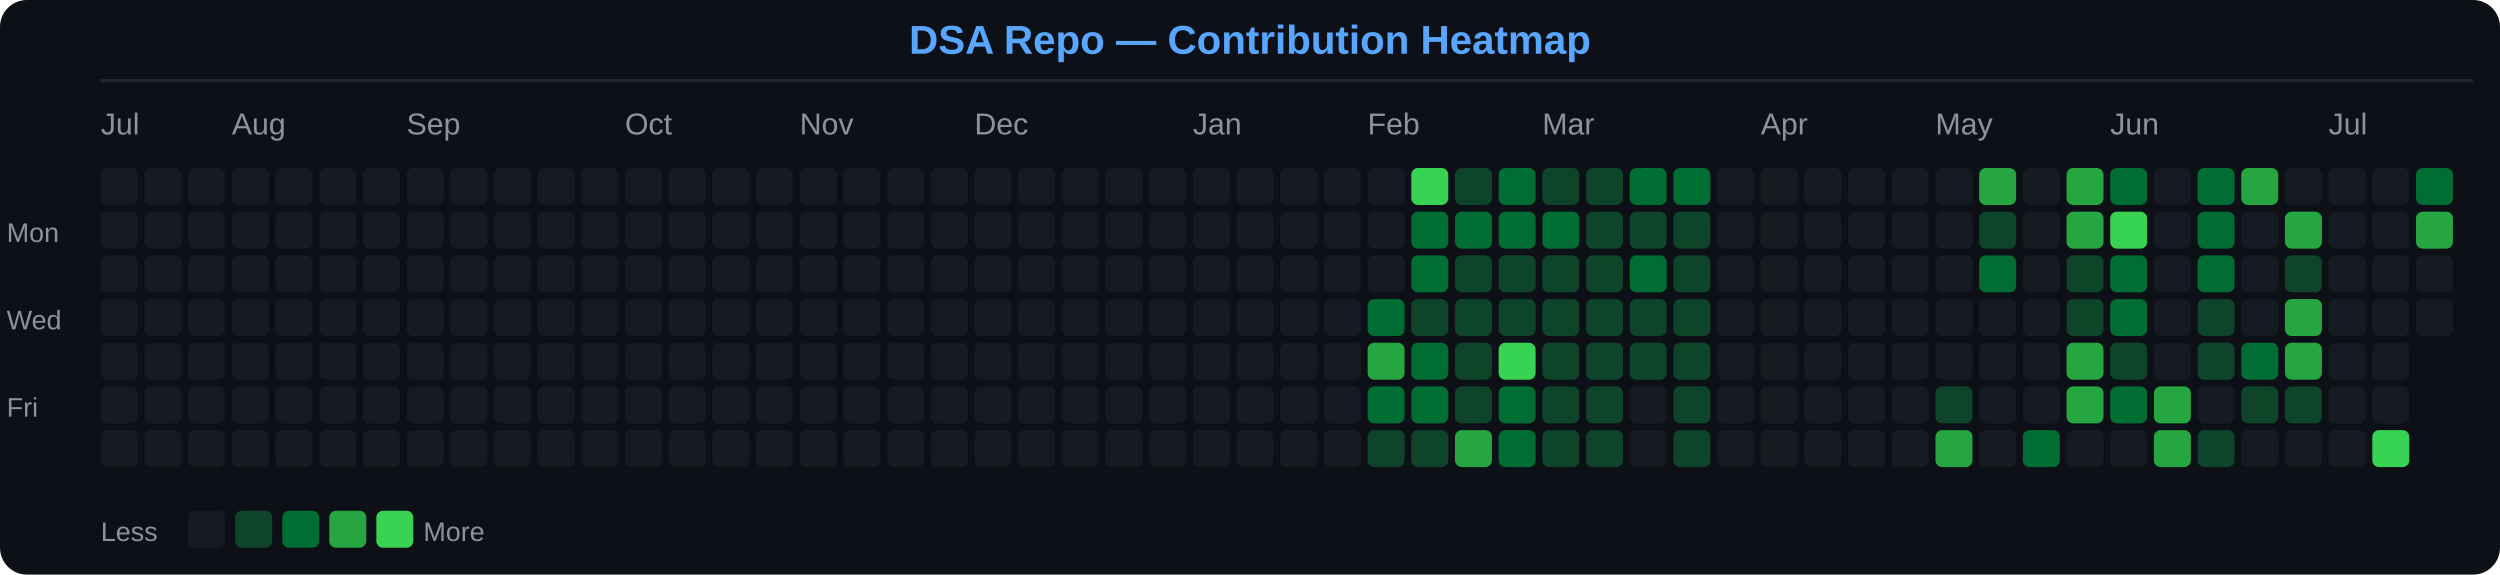
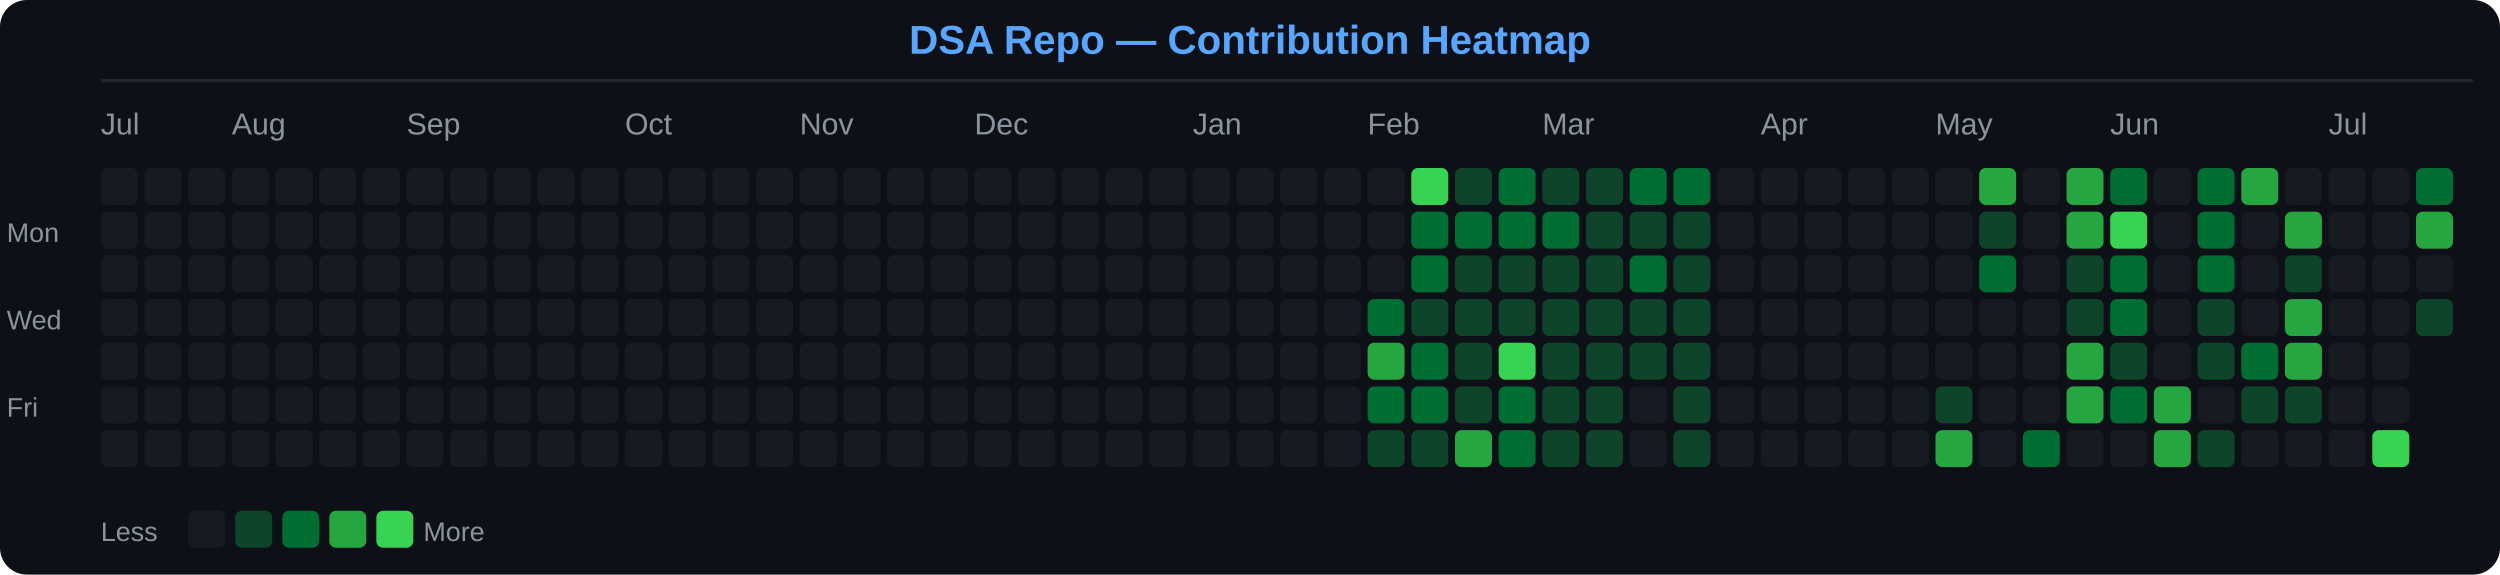
<svg xmlns="http://www.w3.org/2000/svg" width="744" height="171" viewBox="0 0 744 171">
  <rect width="744" height="171" fill="#0d1117" rx="8" />
  <text x="372" y="16" fill="#58a6ff" font-family="Arial,sans-serif" font-size="12" text-anchor="middle" font-weight="bold">DSA Repo — Contribution Heatmap</text>
  <line x1="30" y1="24" x2="736" y2="24" stroke="#21262d" stroke-width="1" />
  <text x="2" y="72" fill="#8b949e" font-family="Arial,sans-serif" font-size="8">Mon</text>
  <text x="2" y="98" fill="#8b949e" font-family="Arial,sans-serif" font-size="8">Wed</text>
  <text x="2" y="124" fill="#8b949e" font-family="Arial,sans-serif" font-size="8">Fri</text>
  <text x="30" y="40" fill="#8b949e" font-family="Arial,sans-serif" font-size="9">Jul</text>
  <rect x="30" y="50" width="11" height="11" rx="2" fill="#161b22" />
  <rect x="30" y="63" width="11" height="11" rx="2" fill="#161b22" />
  <rect x="30" y="76" width="11" height="11" rx="2" fill="#161b22" />
  <rect x="30" y="89" width="11" height="11" rx="2" fill="#161b22" />
  <rect x="30" y="102" width="11" height="11" rx="2" fill="#161b22" />
  <rect x="30" y="115" width="11" height="11" rx="2" fill="#161b22" />
  <rect x="30" y="128" width="11" height="11" rx="2" fill="#161b22" />
  <rect x="43" y="50" width="11" height="11" rx="2" fill="#161b22" />
  <rect x="43" y="63" width="11" height="11" rx="2" fill="#161b22" />
  <rect x="43" y="76" width="11" height="11" rx="2" fill="#161b22" />
  <rect x="43" y="89" width="11" height="11" rx="2" fill="#161b22" />
  <rect x="43" y="102" width="11" height="11" rx="2" fill="#161b22" />
  <rect x="43" y="115" width="11" height="11" rx="2" fill="#161b22" />
  <rect x="43" y="128" width="11" height="11" rx="2" fill="#161b22" />
  <rect x="56" y="50" width="11" height="11" rx="2" fill="#161b22" />
  <rect x="56" y="63" width="11" height="11" rx="2" fill="#161b22" />
  <rect x="56" y="76" width="11" height="11" rx="2" fill="#161b22" />
  <rect x="56" y="89" width="11" height="11" rx="2" fill="#161b22" />
  <rect x="56" y="102" width="11" height="11" rx="2" fill="#161b22" />
  <rect x="56" y="115" width="11" height="11" rx="2" fill="#161b22" />
  <rect x="56" y="128" width="11" height="11" rx="2" fill="#161b22" />
  <text x="69" y="40" fill="#8b949e" font-family="Arial,sans-serif" font-size="9">Aug</text>
  <rect x="69" y="50" width="11" height="11" rx="2" fill="#161b22" />
  <rect x="69" y="63" width="11" height="11" rx="2" fill="#161b22" />
  <rect x="69" y="76" width="11" height="11" rx="2" fill="#161b22" />
  <rect x="69" y="89" width="11" height="11" rx="2" fill="#161b22" />
  <rect x="69" y="102" width="11" height="11" rx="2" fill="#161b22" />
  <rect x="69" y="115" width="11" height="11" rx="2" fill="#161b22" />
  <rect x="69" y="128" width="11" height="11" rx="2" fill="#161b22" />
  <rect x="82" y="50" width="11" height="11" rx="2" fill="#161b22" />
  <rect x="82" y="63" width="11" height="11" rx="2" fill="#161b22" />
  <rect x="82" y="76" width="11" height="11" rx="2" fill="#161b22" />
  <rect x="82" y="89" width="11" height="11" rx="2" fill="#161b22" />
  <rect x="82" y="102" width="11" height="11" rx="2" fill="#161b22" />
  <rect x="82" y="115" width="11" height="11" rx="2" fill="#161b22" />
  <rect x="82" y="128" width="11" height="11" rx="2" fill="#161b22" />
  <rect x="95" y="50" width="11" height="11" rx="2" fill="#161b22" />
  <rect x="95" y="63" width="11" height="11" rx="2" fill="#161b22" />
  <rect x="95" y="76" width="11" height="11" rx="2" fill="#161b22" />
  <rect x="95" y="89" width="11" height="11" rx="2" fill="#161b22" />
  <rect x="95" y="102" width="11" height="11" rx="2" fill="#161b22" />
  <rect x="95" y="115" width="11" height="11" rx="2" fill="#161b22" />
  <rect x="95" y="128" width="11" height="11" rx="2" fill="#161b22" />
  <rect x="108" y="50" width="11" height="11" rx="2" fill="#161b22" />
  <rect x="108" y="63" width="11" height="11" rx="2" fill="#161b22" />
  <rect x="108" y="76" width="11" height="11" rx="2" fill="#161b22" />
  <rect x="108" y="89" width="11" height="11" rx="2" fill="#161b22" />
  <rect x="108" y="102" width="11" height="11" rx="2" fill="#161b22" />
  <rect x="108" y="115" width="11" height="11" rx="2" fill="#161b22" />
  <rect x="108" y="128" width="11" height="11" rx="2" fill="#161b22" />
  <text x="121" y="40" fill="#8b949e" font-family="Arial,sans-serif" font-size="9">Sep</text>
  <rect x="121" y="50" width="11" height="11" rx="2" fill="#161b22" />
  <rect x="121" y="63" width="11" height="11" rx="2" fill="#161b22" />
  <rect x="121" y="76" width="11" height="11" rx="2" fill="#161b22" />
  <rect x="121" y="89" width="11" height="11" rx="2" fill="#161b22" />
  <rect x="121" y="102" width="11" height="11" rx="2" fill="#161b22" />
  <rect x="121" y="115" width="11" height="11" rx="2" fill="#161b22" />
  <rect x="121" y="128" width="11" height="11" rx="2" fill="#161b22" />
  <rect x="134" y="50" width="11" height="11" rx="2" fill="#161b22" />
  <rect x="134" y="63" width="11" height="11" rx="2" fill="#161b22" />
  <rect x="134" y="76" width="11" height="11" rx="2" fill="#161b22" />
  <rect x="134" y="89" width="11" height="11" rx="2" fill="#161b22" />
  <rect x="134" y="102" width="11" height="11" rx="2" fill="#161b22" />
  <rect x="134" y="115" width="11" height="11" rx="2" fill="#161b22" />
  <rect x="134" y="128" width="11" height="11" rx="2" fill="#161b22" />
  <rect x="147" y="50" width="11" height="11" rx="2" fill="#161b22" />
  <rect x="147" y="63" width="11" height="11" rx="2" fill="#161b22" />
  <rect x="147" y="76" width="11" height="11" rx="2" fill="#161b22" />
  <rect x="147" y="89" width="11" height="11" rx="2" fill="#161b22" />
  <rect x="147" y="102" width="11" height="11" rx="2" fill="#161b22" />
  <rect x="147" y="115" width="11" height="11" rx="2" fill="#161b22" />
  <rect x="147" y="128" width="11" height="11" rx="2" fill="#161b22" />
  <rect x="160" y="50" width="11" height="11" rx="2" fill="#161b22" />
  <rect x="160" y="63" width="11" height="11" rx="2" fill="#161b22" />
  <rect x="160" y="76" width="11" height="11" rx="2" fill="#161b22" />
  <rect x="160" y="89" width="11" height="11" rx="2" fill="#161b22" />
  <rect x="160" y="102" width="11" height="11" rx="2" fill="#161b22" />
  <rect x="160" y="115" width="11" height="11" rx="2" fill="#161b22" />
  <rect x="160" y="128" width="11" height="11" rx="2" fill="#161b22" />
  <rect x="173" y="50" width="11" height="11" rx="2" fill="#161b22" />
  <rect x="173" y="63" width="11" height="11" rx="2" fill="#161b22" />
  <rect x="173" y="76" width="11" height="11" rx="2" fill="#161b22" />
  <rect x="173" y="89" width="11" height="11" rx="2" fill="#161b22" />
  <rect x="173" y="102" width="11" height="11" rx="2" fill="#161b22" />
  <rect x="173" y="115" width="11" height="11" rx="2" fill="#161b22" />
  <rect x="173" y="128" width="11" height="11" rx="2" fill="#161b22" />
  <text x="186" y="40" fill="#8b949e" font-family="Arial,sans-serif" font-size="9">Oct</text>
  <rect x="186" y="50" width="11" height="11" rx="2" fill="#161b22" />
  <rect x="186" y="63" width="11" height="11" rx="2" fill="#161b22" />
  <rect x="186" y="76" width="11" height="11" rx="2" fill="#161b22" />
  <rect x="186" y="89" width="11" height="11" rx="2" fill="#161b22" />
  <rect x="186" y="102" width="11" height="11" rx="2" fill="#161b22" />
  <rect x="186" y="115" width="11" height="11" rx="2" fill="#161b22" />
  <rect x="186" y="128" width="11" height="11" rx="2" fill="#161b22" />
  <rect x="199" y="50" width="11" height="11" rx="2" fill="#161b22" />
  <rect x="199" y="63" width="11" height="11" rx="2" fill="#161b22" />
  <rect x="199" y="76" width="11" height="11" rx="2" fill="#161b22" />
  <rect x="199" y="89" width="11" height="11" rx="2" fill="#161b22" />
  <rect x="199" y="102" width="11" height="11" rx="2" fill="#161b22" />
  <rect x="199" y="115" width="11" height="11" rx="2" fill="#161b22" />
  <rect x="199" y="128" width="11" height="11" rx="2" fill="#161b22" />
  <rect x="212" y="50" width="11" height="11" rx="2" fill="#161b22" />
  <rect x="212" y="63" width="11" height="11" rx="2" fill="#161b22" />
  <rect x="212" y="76" width="11" height="11" rx="2" fill="#161b22" />
  <rect x="212" y="89" width="11" height="11" rx="2" fill="#161b22" />
  <rect x="212" y="102" width="11" height="11" rx="2" fill="#161b22" />
  <rect x="212" y="115" width="11" height="11" rx="2" fill="#161b22" />
  <rect x="212" y="128" width="11" height="11" rx="2" fill="#161b22" />
  <rect x="225" y="50" width="11" height="11" rx="2" fill="#161b22" />
  <rect x="225" y="63" width="11" height="11" rx="2" fill="#161b22" />
  <rect x="225" y="76" width="11" height="11" rx="2" fill="#161b22" />
  <rect x="225" y="89" width="11" height="11" rx="2" fill="#161b22" />
  <rect x="225" y="102" width="11" height="11" rx="2" fill="#161b22" />
  <rect x="225" y="115" width="11" height="11" rx="2" fill="#161b22" />
  <rect x="225" y="128" width="11" height="11" rx="2" fill="#161b22" />
  <text x="238" y="40" fill="#8b949e" font-family="Arial,sans-serif" font-size="9">Nov</text>
  <rect x="238" y="50" width="11" height="11" rx="2" fill="#161b22" />
  <rect x="238" y="63" width="11" height="11" rx="2" fill="#161b22" />
  <rect x="238" y="76" width="11" height="11" rx="2" fill="#161b22" />
  <rect x="238" y="89" width="11" height="11" rx="2" fill="#161b22" />
  <rect x="238" y="102" width="11" height="11" rx="2" fill="#161b22" />
  <rect x="238" y="115" width="11" height="11" rx="2" fill="#161b22" />
  <rect x="238" y="128" width="11" height="11" rx="2" fill="#161b22" />
  <rect x="251" y="50" width="11" height="11" rx="2" fill="#161b22" />
  <rect x="251" y="63" width="11" height="11" rx="2" fill="#161b22" />
  <rect x="251" y="76" width="11" height="11" rx="2" fill="#161b22" />
  <rect x="251" y="89" width="11" height="11" rx="2" fill="#161b22" />
  <rect x="251" y="102" width="11" height="11" rx="2" fill="#161b22" />
  <rect x="251" y="115" width="11" height="11" rx="2" fill="#161b22" />
  <rect x="251" y="128" width="11" height="11" rx="2" fill="#161b22" />
  <rect x="264" y="50" width="11" height="11" rx="2" fill="#161b22" />
  <rect x="264" y="63" width="11" height="11" rx="2" fill="#161b22" />
  <rect x="264" y="76" width="11" height="11" rx="2" fill="#161b22" />
  <rect x="264" y="89" width="11" height="11" rx="2" fill="#161b22" />
  <rect x="264" y="102" width="11" height="11" rx="2" fill="#161b22" />
  <rect x="264" y="115" width="11" height="11" rx="2" fill="#161b22" />
  <rect x="264" y="128" width="11" height="11" rx="2" fill="#161b22" />
  <rect x="277" y="50" width="11" height="11" rx="2" fill="#161b22" />
  <rect x="277" y="63" width="11" height="11" rx="2" fill="#161b22" />
  <rect x="277" y="76" width="11" height="11" rx="2" fill="#161b22" />
  <rect x="277" y="89" width="11" height="11" rx="2" fill="#161b22" />
  <rect x="277" y="102" width="11" height="11" rx="2" fill="#161b22" />
  <rect x="277" y="115" width="11" height="11" rx="2" fill="#161b22" />
  <rect x="277" y="128" width="11" height="11" rx="2" fill="#161b22" />
  <text x="290" y="40" fill="#8b949e" font-family="Arial,sans-serif" font-size="9">Dec</text>
  <rect x="290" y="50" width="11" height="11" rx="2" fill="#161b22" />
  <rect x="290" y="63" width="11" height="11" rx="2" fill="#161b22" />
  <rect x="290" y="76" width="11" height="11" rx="2" fill="#161b22" />
  <rect x="290" y="89" width="11" height="11" rx="2" fill="#161b22" />
  <rect x="290" y="102" width="11" height="11" rx="2" fill="#161b22" />
  <rect x="290" y="115" width="11" height="11" rx="2" fill="#161b22" />
  <rect x="290" y="128" width="11" height="11" rx="2" fill="#161b22" />
  <rect x="303" y="50" width="11" height="11" rx="2" fill="#161b22" />
  <rect x="303" y="63" width="11" height="11" rx="2" fill="#161b22" />
  <rect x="303" y="76" width="11" height="11" rx="2" fill="#161b22" />
  <rect x="303" y="89" width="11" height="11" rx="2" fill="#161b22" />
  <rect x="303" y="102" width="11" height="11" rx="2" fill="#161b22" />
  <rect x="303" y="115" width="11" height="11" rx="2" fill="#161b22" />
  <rect x="303" y="128" width="11" height="11" rx="2" fill="#161b22" />
  <rect x="316" y="50" width="11" height="11" rx="2" fill="#161b22" />
  <rect x="316" y="63" width="11" height="11" rx="2" fill="#161b22" />
  <rect x="316" y="76" width="11" height="11" rx="2" fill="#161b22" />
  <rect x="316" y="89" width="11" height="11" rx="2" fill="#161b22" />
  <rect x="316" y="102" width="11" height="11" rx="2" fill="#161b22" />
  <rect x="316" y="115" width="11" height="11" rx="2" fill="#161b22" />
  <rect x="316" y="128" width="11" height="11" rx="2" fill="#161b22" />
  <rect x="329" y="50" width="11" height="11" rx="2" fill="#161b22" />
  <rect x="329" y="63" width="11" height="11" rx="2" fill="#161b22" />
  <rect x="329" y="76" width="11" height="11" rx="2" fill="#161b22" />
  <rect x="329" y="89" width="11" height="11" rx="2" fill="#161b22" />
  <rect x="329" y="102" width="11" height="11" rx="2" fill="#161b22" />
  <rect x="329" y="115" width="11" height="11" rx="2" fill="#161b22" />
  <rect x="329" y="128" width="11" height="11" rx="2" fill="#161b22" />
  <rect x="342" y="50" width="11" height="11" rx="2" fill="#161b22" />
  <rect x="342" y="63" width="11" height="11" rx="2" fill="#161b22" />
  <rect x="342" y="76" width="11" height="11" rx="2" fill="#161b22" />
  <rect x="342" y="89" width="11" height="11" rx="2" fill="#161b22" />
  <rect x="342" y="102" width="11" height="11" rx="2" fill="#161b22" />
  <rect x="342" y="115" width="11" height="11" rx="2" fill="#161b22" />
  <rect x="342" y="128" width="11" height="11" rx="2" fill="#161b22" />
  <text x="355" y="40" fill="#8b949e" font-family="Arial,sans-serif" font-size="9">Jan</text>
  <rect x="355" y="50" width="11" height="11" rx="2" fill="#161b22" />
  <rect x="355" y="63" width="11" height="11" rx="2" fill="#161b22" />
  <rect x="355" y="76" width="11" height="11" rx="2" fill="#161b22" />
  <rect x="355" y="89" width="11" height="11" rx="2" fill="#161b22" />
  <rect x="355" y="102" width="11" height="11" rx="2" fill="#161b22" />
  <rect x="355" y="115" width="11" height="11" rx="2" fill="#161b22" />
  <rect x="355" y="128" width="11" height="11" rx="2" fill="#161b22" />
  <rect x="368" y="50" width="11" height="11" rx="2" fill="#161b22" />
  <rect x="368" y="63" width="11" height="11" rx="2" fill="#161b22" />
  <rect x="368" y="76" width="11" height="11" rx="2" fill="#161b22" />
  <rect x="368" y="89" width="11" height="11" rx="2" fill="#161b22" />
  <rect x="368" y="102" width="11" height="11" rx="2" fill="#161b22" />
  <rect x="368" y="115" width="11" height="11" rx="2" fill="#161b22" />
  <rect x="368" y="128" width="11" height="11" rx="2" fill="#161b22" />
  <rect x="381" y="50" width="11" height="11" rx="2" fill="#161b22" />
  <rect x="381" y="63" width="11" height="11" rx="2" fill="#161b22" />
  <rect x="381" y="76" width="11" height="11" rx="2" fill="#161b22" />
  <rect x="381" y="89" width="11" height="11" rx="2" fill="#161b22" />
  <rect x="381" y="102" width="11" height="11" rx="2" fill="#161b22" />
  <rect x="381" y="115" width="11" height="11" rx="2" fill="#161b22" />
  <rect x="381" y="128" width="11" height="11" rx="2" fill="#161b22" />
  <rect x="394" y="50" width="11" height="11" rx="2" fill="#161b22" />
  <rect x="394" y="63" width="11" height="11" rx="2" fill="#161b22" />
  <rect x="394" y="76" width="11" height="11" rx="2" fill="#161b22" />
  <rect x="394" y="89" width="11" height="11" rx="2" fill="#161b22" />
  <rect x="394" y="102" width="11" height="11" rx="2" fill="#161b22" />
  <rect x="394" y="115" width="11" height="11" rx="2" fill="#161b22" />
  <rect x="394" y="128" width="11" height="11" rx="2" fill="#161b22" />
  <text x="407" y="40" fill="#8b949e" font-family="Arial,sans-serif" font-size="9">Feb</text>
  <rect x="407" y="50" width="11" height="11" rx="2" fill="#161b22" />
  <rect x="407" y="63" width="11" height="11" rx="2" fill="#161b22" />
  <rect x="407" y="76" width="11" height="11" rx="2" fill="#161b22" />
  <rect x="407" y="89" width="11" height="11" rx="2" fill="#006d32" />
  <rect x="407" y="102" width="11" height="11" rx="2" fill="#26a641" />
  <rect x="407" y="115" width="11" height="11" rx="2" fill="#006d32" />
  <rect x="407" y="128" width="11" height="11" rx="2" fill="#0e4429" />
  <rect x="420" y="50" width="11" height="11" rx="2" fill="#39d353" />
  <rect x="420" y="63" width="11" height="11" rx="2" fill="#006d32" />
  <rect x="420" y="76" width="11" height="11" rx="2" fill="#006d32" />
  <rect x="420" y="89" width="11" height="11" rx="2" fill="#0e4429" />
  <rect x="420" y="102" width="11" height="11" rx="2" fill="#006d32" />
  <rect x="420" y="115" width="11" height="11" rx="2" fill="#006d32" />
  <rect x="420" y="128" width="11" height="11" rx="2" fill="#0e4429" />
  <rect x="433" y="50" width="11" height="11" rx="2" fill="#0e4429" />
  <rect x="433" y="63" width="11" height="11" rx="2" fill="#006d32" />
  <rect x="433" y="76" width="11" height="11" rx="2" fill="#0e4429" />
  <rect x="433" y="89" width="11" height="11" rx="2" fill="#0e4429" />
  <rect x="433" y="102" width="11" height="11" rx="2" fill="#0e4429" />
  <rect x="433" y="115" width="11" height="11" rx="2" fill="#0e4429" />
  <rect x="433" y="128" width="11" height="11" rx="2" fill="#26a641" />
  <rect x="446" y="50" width="11" height="11" rx="2" fill="#006d32" />
  <rect x="446" y="63" width="11" height="11" rx="2" fill="#006d32" />
  <rect x="446" y="76" width="11" height="11" rx="2" fill="#0e4429" />
  <rect x="446" y="89" width="11" height="11" rx="2" fill="#0e4429" />
  <rect x="446" y="102" width="11" height="11" rx="2" fill="#39d353" />
  <rect x="446" y="115" width="11" height="11" rx="2" fill="#006d32" />
  <rect x="446" y="128" width="11" height="11" rx="2" fill="#006d32" />
  <text x="459" y="40" fill="#8b949e" font-family="Arial,sans-serif" font-size="9">Mar</text>
  <rect x="459" y="50" width="11" height="11" rx="2" fill="#0e4429" />
  <rect x="459" y="63" width="11" height="11" rx="2" fill="#006d32" />
  <rect x="459" y="76" width="11" height="11" rx="2" fill="#0e4429" />
  <rect x="459" y="89" width="11" height="11" rx="2" fill="#0e4429" />
  <rect x="459" y="102" width="11" height="11" rx="2" fill="#0e4429" />
  <rect x="459" y="115" width="11" height="11" rx="2" fill="#0e4429" />
  <rect x="459" y="128" width="11" height="11" rx="2" fill="#0e4429" />
  <rect x="472" y="50" width="11" height="11" rx="2" fill="#0e4429" />
  <rect x="472" y="63" width="11" height="11" rx="2" fill="#0e4429" />
  <rect x="472" y="76" width="11" height="11" rx="2" fill="#0e4429" />
  <rect x="472" y="89" width="11" height="11" rx="2" fill="#0e4429" />
  <rect x="472" y="102" width="11" height="11" rx="2" fill="#0e4429" />
  <rect x="472" y="115" width="11" height="11" rx="2" fill="#0e4429" />
  <rect x="472" y="128" width="11" height="11" rx="2" fill="#0e4429" />
  <rect x="485" y="50" width="11" height="11" rx="2" fill="#006d32" />
  <rect x="485" y="63" width="11" height="11" rx="2" fill="#0e4429" />
  <rect x="485" y="76" width="11" height="11" rx="2" fill="#006d32" />
  <rect x="485" y="89" width="11" height="11" rx="2" fill="#0e4429" />
  <rect x="485" y="102" width="11" height="11" rx="2" fill="#0e4429" />
  <rect x="485" y="115" width="11" height="11" rx="2" fill="#161b22" />
  <rect x="485" y="128" width="11" height="11" rx="2" fill="#161b22" />
  <rect x="498" y="50" width="11" height="11" rx="2" fill="#006d32" />
  <rect x="498" y="63" width="11" height="11" rx="2" fill="#0e4429" />
  <rect x="498" y="76" width="11" height="11" rx="2" fill="#0e4429" />
  <rect x="498" y="89" width="11" height="11" rx="2" fill="#0e4429" />
  <rect x="498" y="102" width="11" height="11" rx="2" fill="#0e4429" />
  <rect x="498" y="115" width="11" height="11" rx="2" fill="#0e4429" />
  <rect x="498" y="128" width="11" height="11" rx="2" fill="#0e4429" />
  <rect x="511" y="50" width="11" height="11" rx="2" fill="#161b22" />
  <rect x="511" y="63" width="11" height="11" rx="2" fill="#161b22" />
  <rect x="511" y="76" width="11" height="11" rx="2" fill="#161b22" />
  <rect x="511" y="89" width="11" height="11" rx="2" fill="#161b22" />
  <rect x="511" y="102" width="11" height="11" rx="2" fill="#161b22" />
  <rect x="511" y="115" width="11" height="11" rx="2" fill="#161b22" />
  <rect x="511" y="128" width="11" height="11" rx="2" fill="#161b22" />
  <text x="524" y="40" fill="#8b949e" font-family="Arial,sans-serif" font-size="9">Apr</text>
  <rect x="524" y="50" width="11" height="11" rx="2" fill="#161b22" />
  <rect x="524" y="63" width="11" height="11" rx="2" fill="#161b22" />
  <rect x="524" y="76" width="11" height="11" rx="2" fill="#161b22" />
  <rect x="524" y="89" width="11" height="11" rx="2" fill="#161b22" />
  <rect x="524" y="102" width="11" height="11" rx="2" fill="#161b22" />
  <rect x="524" y="115" width="11" height="11" rx="2" fill="#161b22" />
  <rect x="524" y="128" width="11" height="11" rx="2" fill="#161b22" />
  <rect x="537" y="50" width="11" height="11" rx="2" fill="#161b22" />
  <rect x="537" y="63" width="11" height="11" rx="2" fill="#161b22" />
  <rect x="537" y="76" width="11" height="11" rx="2" fill="#161b22" />
  <rect x="537" y="89" width="11" height="11" rx="2" fill="#161b22" />
  <rect x="537" y="102" width="11" height="11" rx="2" fill="#161b22" />
  <rect x="537" y="115" width="11" height="11" rx="2" fill="#161b22" />
  <rect x="537" y="128" width="11" height="11" rx="2" fill="#161b22" />
  <rect x="550" y="50" width="11" height="11" rx="2" fill="#161b22" />
  <rect x="550" y="63" width="11" height="11" rx="2" fill="#161b22" />
  <rect x="550" y="76" width="11" height="11" rx="2" fill="#161b22" />
  <rect x="550" y="89" width="11" height="11" rx="2" fill="#161b22" />
  <rect x="550" y="102" width="11" height="11" rx="2" fill="#161b22" />
  <rect x="550" y="115" width="11" height="11" rx="2" fill="#161b22" />
  <rect x="550" y="128" width="11" height="11" rx="2" fill="#161b22" />
  <rect x="563" y="50" width="11" height="11" rx="2" fill="#161b22" />
  <rect x="563" y="63" width="11" height="11" rx="2" fill="#161b22" />
  <rect x="563" y="76" width="11" height="11" rx="2" fill="#161b22" />
  <rect x="563" y="89" width="11" height="11" rx="2" fill="#161b22" />
  <rect x="563" y="102" width="11" height="11" rx="2" fill="#161b22" />
  <rect x="563" y="115" width="11" height="11" rx="2" fill="#161b22" />
  <rect x="563" y="128" width="11" height="11" rx="2" fill="#161b22" />
  <text x="576" y="40" fill="#8b949e" font-family="Arial,sans-serif" font-size="9">May</text>
  <rect x="576" y="50" width="11" height="11" rx="2" fill="#161b22" />
  <rect x="576" y="63" width="11" height="11" rx="2" fill="#161b22" />
  <rect x="576" y="76" width="11" height="11" rx="2" fill="#161b22" />
  <rect x="576" y="89" width="11" height="11" rx="2" fill="#161b22" />
  <rect x="576" y="102" width="11" height="11" rx="2" fill="#161b22" />
  <rect x="576" y="115" width="11" height="11" rx="2" fill="#0e4429" />
  <rect x="576" y="128" width="11" height="11" rx="2" fill="#26a641" />
  <rect x="589" y="50" width="11" height="11" rx="2" fill="#26a641" />
  <rect x="589" y="63" width="11" height="11" rx="2" fill="#0e4429" />
  <rect x="589" y="76" width="11" height="11" rx="2" fill="#006d32" />
  <rect x="589" y="89" width="11" height="11" rx="2" fill="#161b22" />
  <rect x="589" y="102" width="11" height="11" rx="2" fill="#161b22" />
  <rect x="589" y="115" width="11" height="11" rx="2" fill="#161b22" />
  <rect x="589" y="128" width="11" height="11" rx="2" fill="#161b22" />
  <rect x="602" y="50" width="11" height="11" rx="2" fill="#161b22" />
  <rect x="602" y="63" width="11" height="11" rx="2" fill="#161b22" />
  <rect x="602" y="76" width="11" height="11" rx="2" fill="#161b22" />
  <rect x="602" y="89" width="11" height="11" rx="2" fill="#161b22" />
  <rect x="602" y="102" width="11" height="11" rx="2" fill="#161b22" />
  <rect x="602" y="115" width="11" height="11" rx="2" fill="#161b22" />
  <rect x="602" y="128" width="11" height="11" rx="2" fill="#006d32" />
  <rect x="615" y="50" width="11" height="11" rx="2" fill="#26a641" />
  <rect x="615" y="63" width="11" height="11" rx="2" fill="#26a641" />
  <rect x="615" y="76" width="11" height="11" rx="2" fill="#0e4429" />
  <rect x="615" y="89" width="11" height="11" rx="2" fill="#0e4429" />
  <rect x="615" y="102" width="11" height="11" rx="2" fill="#26a641" />
  <rect x="615" y="115" width="11" height="11" rx="2" fill="#26a641" />
  <rect x="615" y="128" width="11" height="11" rx="2" fill="#161b22" />
  <text x="628" y="40" fill="#8b949e" font-family="Arial,sans-serif" font-size="9">Jun</text>
  <rect x="628" y="50" width="11" height="11" rx="2" fill="#006d32" />
  <rect x="628" y="63" width="11" height="11" rx="2" fill="#39d353" />
  <rect x="628" y="76" width="11" height="11" rx="2" fill="#006d32" />
  <rect x="628" y="89" width="11" height="11" rx="2" fill="#006d32" />
  <rect x="628" y="102" width="11" height="11" rx="2" fill="#0e4429" />
  <rect x="628" y="115" width="11" height="11" rx="2" fill="#006d32" />
  <rect x="628" y="128" width="11" height="11" rx="2" fill="#161b22" />
  <rect x="641" y="50" width="11" height="11" rx="2" fill="#161b22" />
  <rect x="641" y="63" width="11" height="11" rx="2" fill="#161b22" />
  <rect x="641" y="76" width="11" height="11" rx="2" fill="#161b22" />
  <rect x="641" y="89" width="11" height="11" rx="2" fill="#161b22" />
  <rect x="641" y="102" width="11" height="11" rx="2" fill="#161b22" />
  <rect x="641" y="115" width="11" height="11" rx="2" fill="#26a641" />
  <rect x="641" y="128" width="11" height="11" rx="2" fill="#26a641" />
  <rect x="654" y="50" width="11" height="11" rx="2" fill="#006d32" />
  <rect x="654" y="63" width="11" height="11" rx="2" fill="#006d32" />
  <rect x="654" y="76" width="11" height="11" rx="2" fill="#006d32" />
  <rect x="654" y="89" width="11" height="11" rx="2" fill="#0e4429" />
  <rect x="654" y="102" width="11" height="11" rx="2" fill="#0e4429" />
  <rect x="654" y="115" width="11" height="11" rx="2" fill="#161b22" />
  <rect x="654" y="128" width="11" height="11" rx="2" fill="#0e4429" />
  <rect x="667" y="50" width="11" height="11" rx="2" fill="#26a641" />
  <rect x="667" y="63" width="11" height="11" rx="2" fill="#161b22" />
  <rect x="667" y="76" width="11" height="11" rx="2" fill="#161b22" />
  <rect x="667" y="89" width="11" height="11" rx="2" fill="#161b22" />
  <rect x="667" y="102" width="11" height="11" rx="2" fill="#006d32" />
  <rect x="667" y="115" width="11" height="11" rx="2" fill="#0e4429" />
  <rect x="667" y="128" width="11" height="11" rx="2" fill="#161b22" />
  <rect x="680" y="50" width="11" height="11" rx="2" fill="#161b22" />
  <rect x="680" y="63" width="11" height="11" rx="2" fill="#26a641" />
  <rect x="680" y="76" width="11" height="11" rx="2" fill="#0e4429" />
  <rect x="680" y="89" width="11" height="11" rx="2" fill="#26a641" />
  <rect x="680" y="102" width="11" height="11" rx="2" fill="#26a641" />
  <rect x="680" y="115" width="11" height="11" rx="2" fill="#0e4429" />
  <rect x="680" y="128" width="11" height="11" rx="2" fill="#161b22" />
  <text x="693" y="40" fill="#8b949e" font-family="Arial,sans-serif" font-size="9">Jul</text>
  <rect x="693" y="50" width="11" height="11" rx="2" fill="#161b22" />
  <rect x="693" y="63" width="11" height="11" rx="2" fill="#161b22" />
  <rect x="693" y="76" width="11" height="11" rx="2" fill="#161b22" />
  <rect x="693" y="89" width="11" height="11" rx="2" fill="#161b22" />
  <rect x="693" y="102" width="11" height="11" rx="2" fill="#161b22" />
  <rect x="693" y="115" width="11" height="11" rx="2" fill="#161b22" />
  <rect x="693" y="128" width="11" height="11" rx="2" fill="#161b22" />
  <rect x="706" y="50" width="11" height="11" rx="2" fill="#161b22" />
  <rect x="706" y="63" width="11" height="11" rx="2" fill="#161b22" />
  <rect x="706" y="76" width="11" height="11" rx="2" fill="#161b22" />
  <rect x="706" y="89" width="11" height="11" rx="2" fill="#161b22" />
  <rect x="706" y="102" width="11" height="11" rx="2" fill="#161b22" />
  <rect x="706" y="115" width="11" height="11" rx="2" fill="#161b22" />
  <rect x="706" y="128" width="11" height="11" rx="2" fill="#39d353" />
  <rect x="719" y="50" width="11" height="11" rx="2" fill="#006d32" />
  <rect x="719" y="63" width="11" height="11" rx="2" fill="#26a641" />
  <rect x="719" y="76" width="11" height="11" rx="2" fill="#161b22" />
-   <rect x="719" y="89" width="11" height="11" rx="2" fill="#161b22" />
+   <rect x="719" y="89" width="11" height="11" rx="2" fill="#0e4429" />
  <text x="30" y="161" fill="#8b949e" font-family="Arial,sans-serif" font-size="8">Less</text>
  <rect x="56" y="152" width="11" height="11" rx="2" fill="#161b22" />
  <rect x="70" y="152" width="11" height="11" rx="2" fill="#0e4429" />
  <rect x="84" y="152" width="11" height="11" rx="2" fill="#006d32" />
  <rect x="98" y="152" width="11" height="11" rx="2" fill="#26a641" />
  <rect x="112" y="152" width="11" height="11" rx="2" fill="#39d353" />
  <text x="126" y="161" fill="#8b949e" font-family="Arial,sans-serif" font-size="8">More</text>
</svg>
